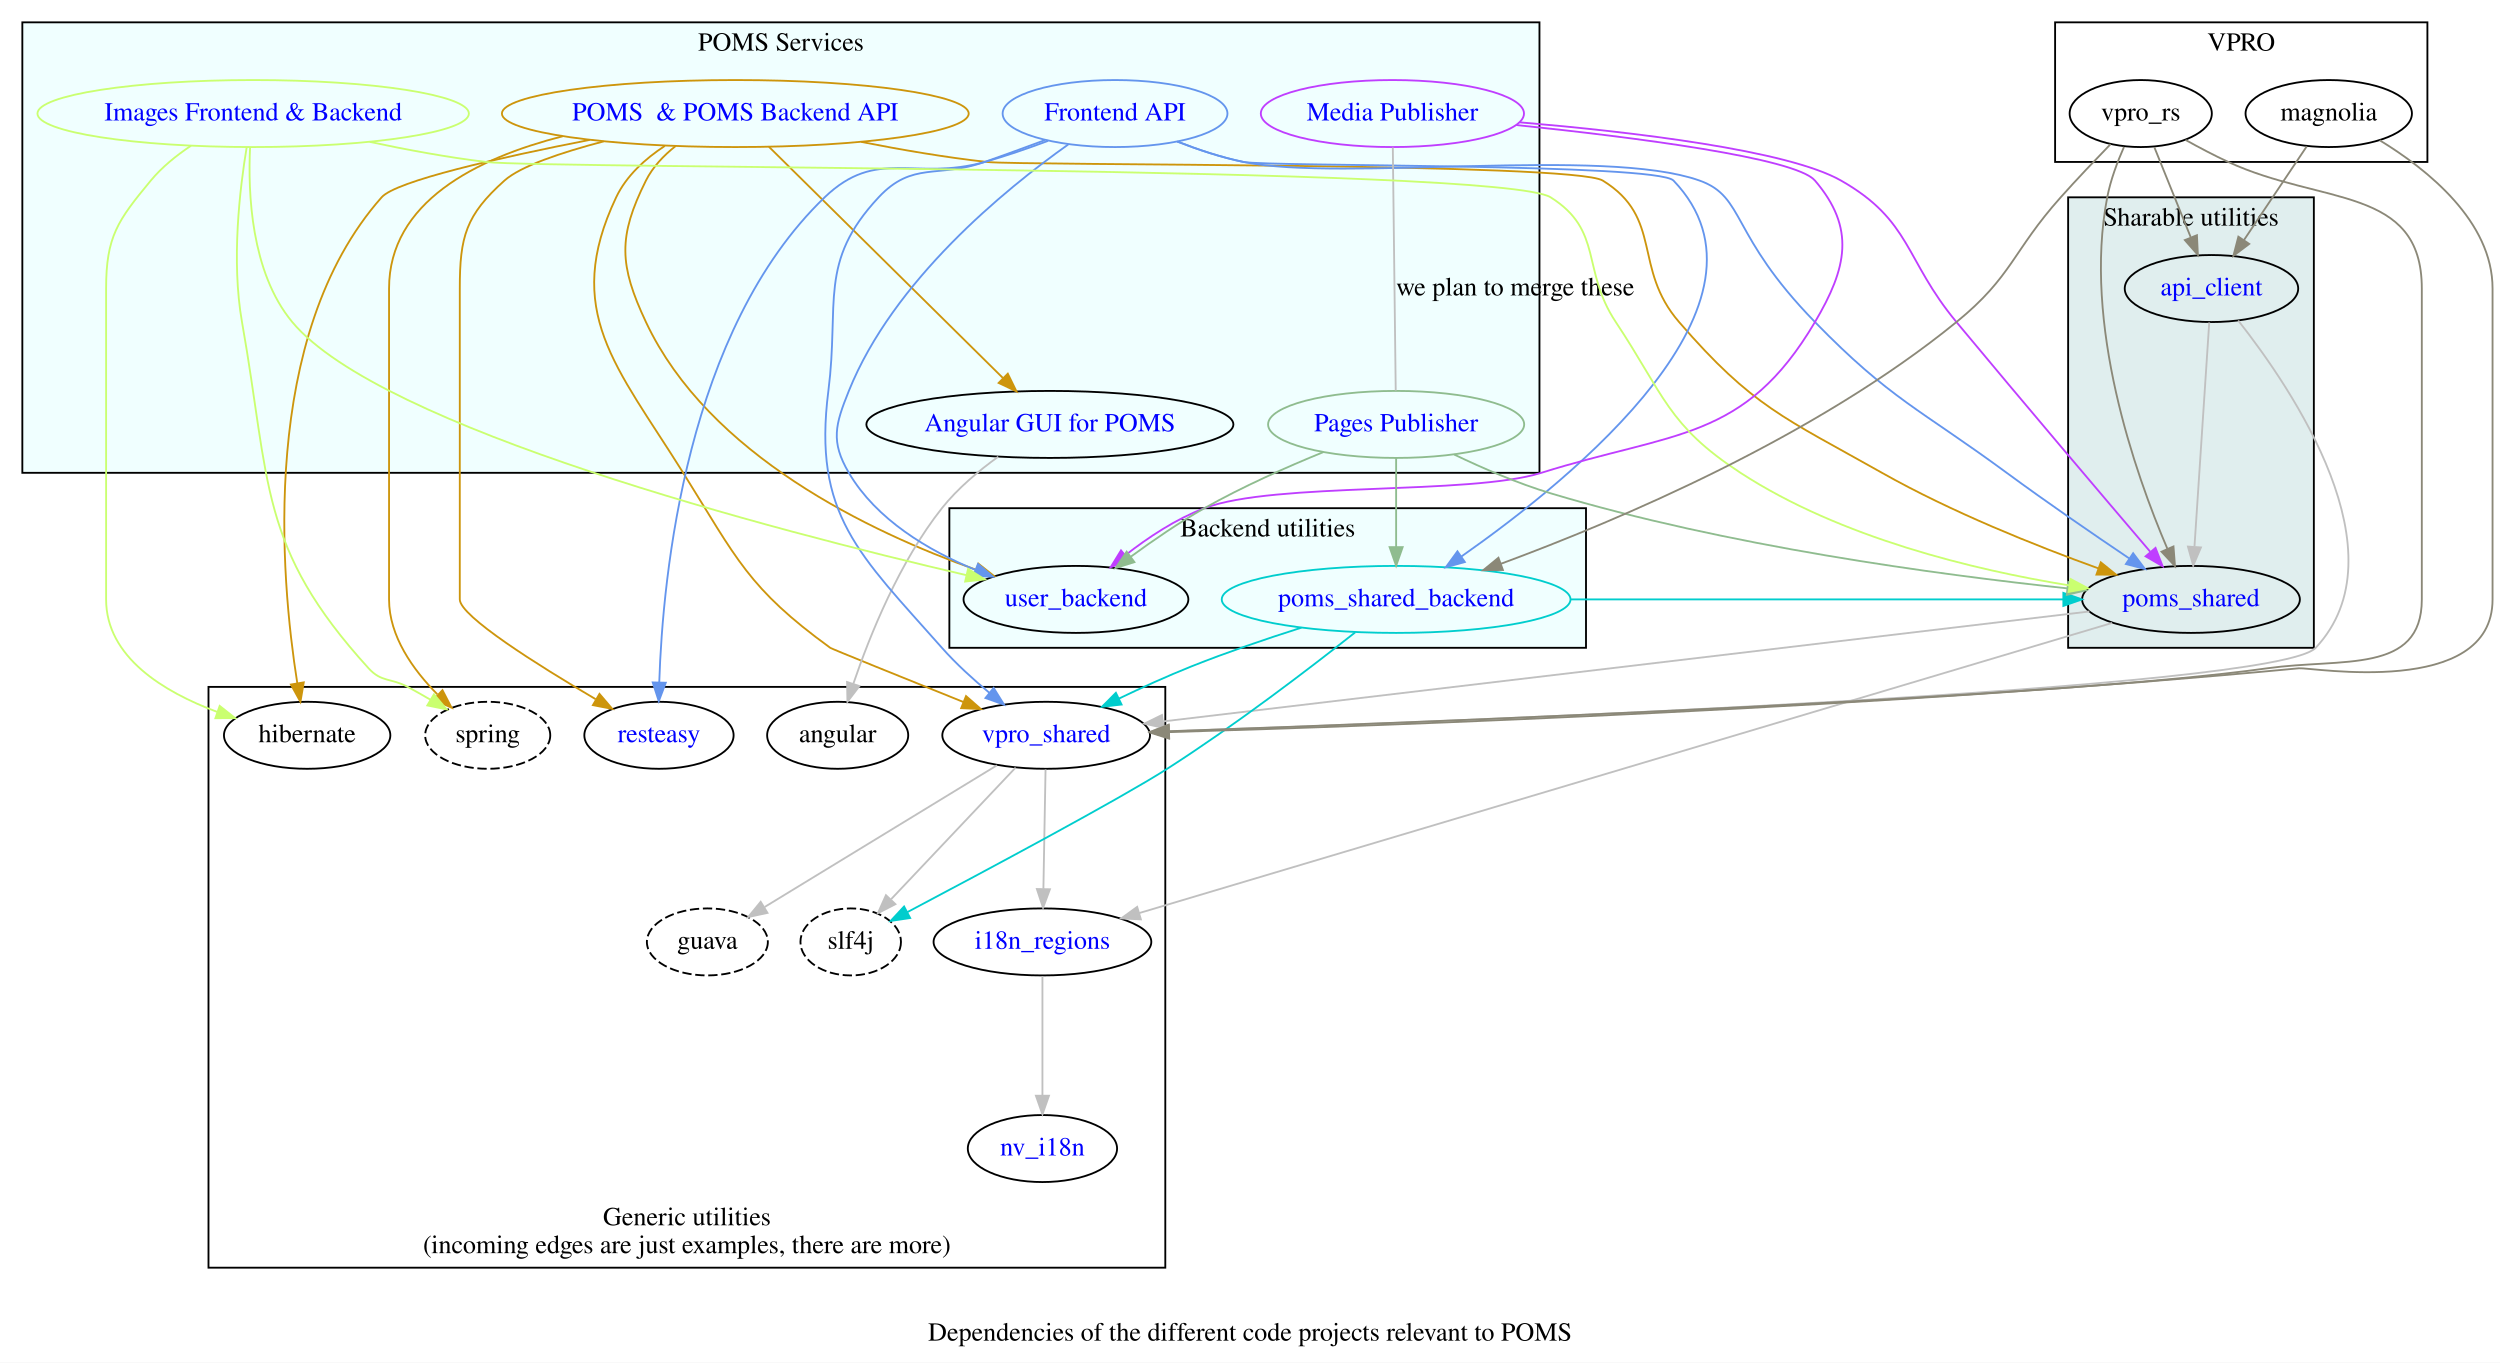
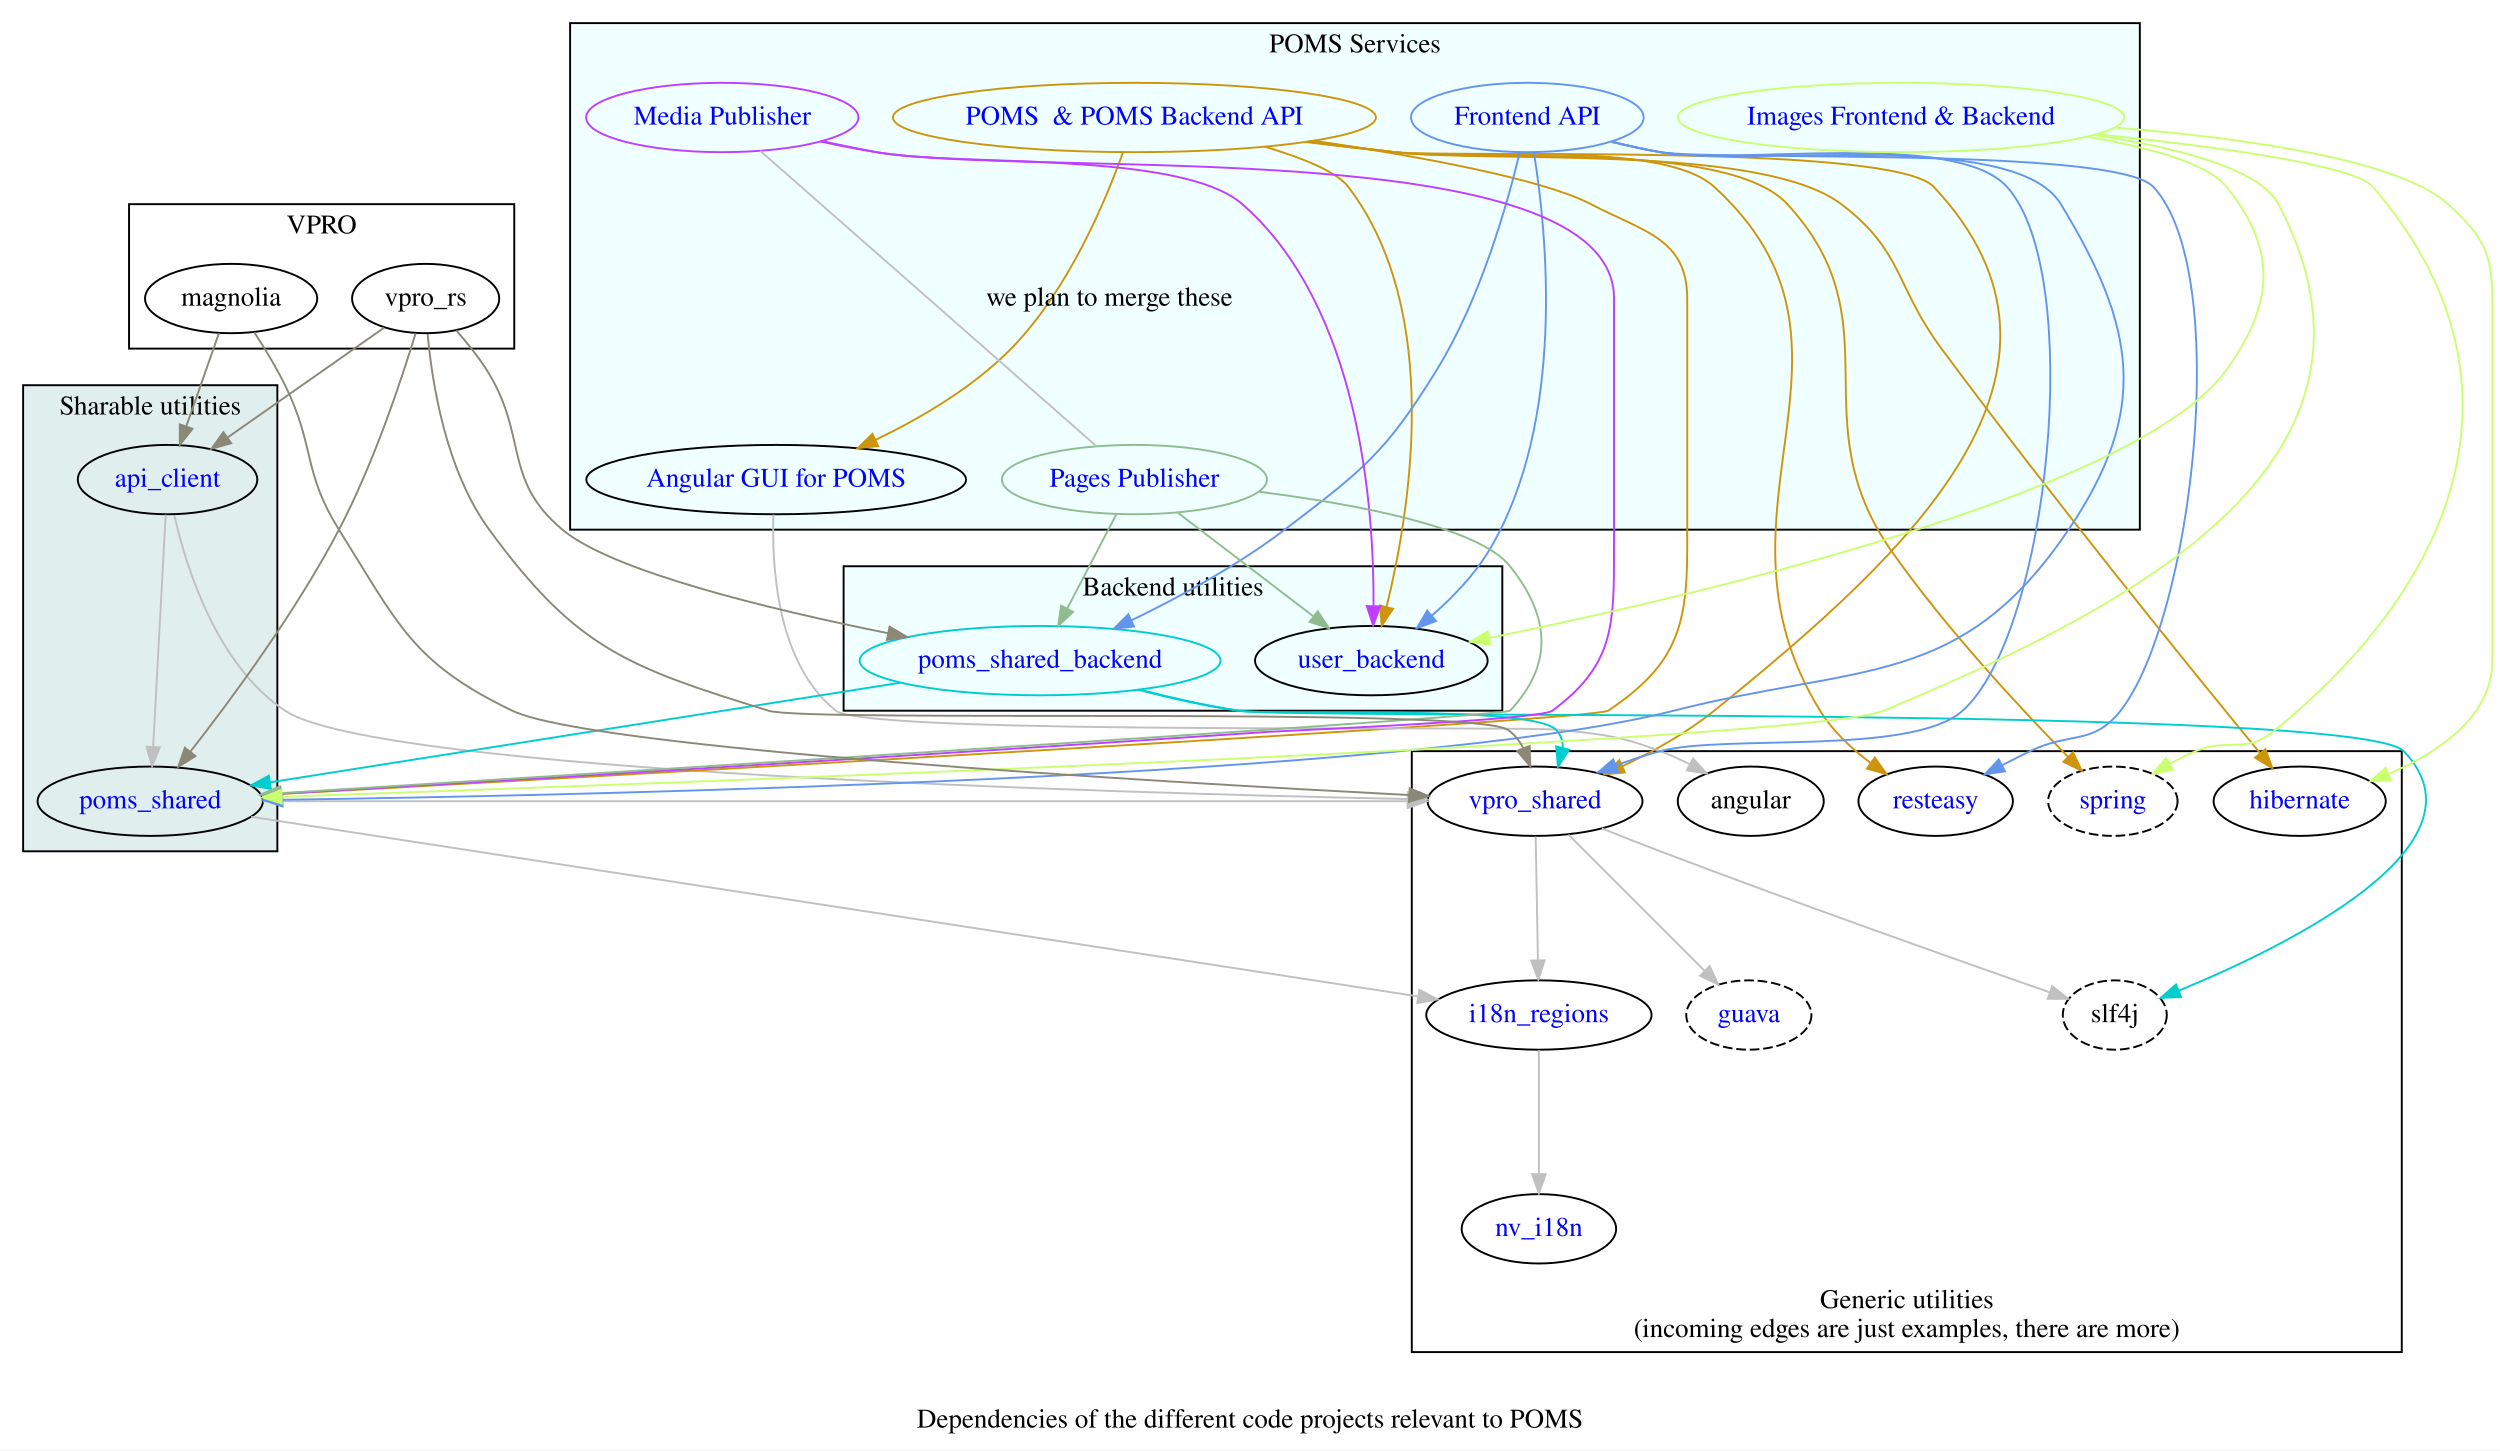
- <svg xmlns="http://www.w3.org/2000/svg" xmlns:xlink="http://www.w3.org/1999/xlink" width="1343pt" height="732pt" viewBox="0.00 0.00 1343.00 732.00">
-   <g id="graph0" class="graph" transform="scale(1 1) rotate(0) translate(4 728)">
-     <polygon fill="#ffffff" stroke="transparent" points="-4,4 -4,-728 1339,-728 1339,4 -4,4" />
-     <text text-anchor="middle" x="667.5" y="-7.8" font-family="Times,serif" font-size="14.00" fill="#000000">  Dependencies of the different code projects relevant to POMS</text>
+ <svg xmlns="http://www.w3.org/2000/svg" xmlns:xlink="http://www.w3.org/1999/xlink" width="1298pt" height="753pt" viewBox="0.00 0.00 1298.00 753.00">
+   <g id="graph0" class="graph" transform="scale(1 1) rotate(0) translate(4 749)">
+     <polygon fill="#ffffff" stroke="transparent" points="-4,4 -4,-749 1294,-749 1294,4 -4,4" />
+     <text text-anchor="middle" x="645" y="-7.8" font-family="Times,serif" font-size="14.00" fill="#000000">  Dependencies of the different code projects relevant to POMS</text>
    <g id="clust1" class="cluster">
-       <polygon fill="none" stroke="#000000" points="108,-47 108,-359 622,-359 622,-47 108,-47" />
-       <text text-anchor="middle" x="365" y="-69.8" font-family="Times,serif" font-size="14.00" fill="#000000">Generic utilities</text>
-       <text text-anchor="middle" x="365" y="-54.8" font-family="Times,serif" font-size="14.00" fill="#000000">(incoming edges are just examples, there are more)</text>
+       <polygon fill="none" stroke="#000000" points="729,-47 729,-359 1243,-359 1243,-47 729,-47" />
+       <text text-anchor="middle" x="986" y="-69.8" font-family="Times,serif" font-size="14.00" fill="#000000">Generic utilities</text>
+       <text text-anchor="middle" x="986" y="-54.8" font-family="Times,serif" font-size="14.00" fill="#000000">(incoming edges are just examples, there are more)</text>
    </g>
    <g id="clust2" class="cluster">
-       <polygon fill="none" stroke="#000000" points="1100,-641 1100,-716 1300,-716 1300,-641 1100,-641" />
-       <text text-anchor="middle" x="1200" y="-700.8" font-family="Times,serif" font-size="14.00" fill="#000000">VPRO</text>
+       <polygon fill="none" stroke="#000000" points="63,-568 63,-643 263,-643 263,-568 63,-568" />
+       <text text-anchor="middle" x="163" y="-627.8" font-family="Times,serif" font-size="14.00" fill="#000000">VPRO</text>
    </g>
    <g id="clust3" class="cluster">
-       <polygon fill="#f0ffff" stroke="#000000" points="8,-474 8,-716 823,-716 823,-474 8,-474" />
-       <text text-anchor="middle" x="415.5" y="-700.8" font-family="Times,serif" font-size="14.00" fill="#000000">POMS Services</text>
+       <polygon fill="#f0ffff" stroke="#000000" points="292,-474 292,-737 1107,-737 1107,-474 292,-474" />
+       <text text-anchor="middle" x="699.5" y="-721.8" font-family="Times,serif" font-size="14.00" fill="#000000">POMS Services</text>
    </g>
    <g id="clust4" class="cluster">
-       <polygon fill="#f0ffff" stroke="#000000" points="506,-380 506,-455 848,-455 848,-380 506,-380" />
-       <text text-anchor="middle" x="677" y="-439.8" font-family="Times,serif" font-size="14.00" fill="#000000">Backend utilities</text>
+       <polygon fill="#f0ffff" stroke="#000000" points="434,-380 434,-455 776,-455 776,-380 434,-380" />
+       <text text-anchor="middle" x="605" y="-439.8" font-family="Times,serif" font-size="14.00" fill="#000000">Backend utilities</text>
    </g>
    <g id="clust5" class="cluster">
-       <polygon fill="#e0eeee" stroke="#000000" points="1107,-380 1107,-622 1239,-622 1239,-380 1107,-380" />
-       <text text-anchor="middle" x="1173" y="-606.8" font-family="Times,serif" font-size="14.00" fill="#000000">Sharable utilities</text>
+       <polygon fill="#e0eeee" stroke="#000000" points="8,-307 8,-549 140,-549 140,-307 8,-307" />
+       <text text-anchor="middle" x="74" y="-533.8" font-family="Times,serif" font-size="14.00" fill="#000000">Sharable utilities</text>
    </g>
    <g id="node1" class="node">
      <g id="a_node1">
        <a xlink:href="https://github.com/vpro/vpro-shared" xlink:title="vpro_shared">
-           <ellipse fill="none" stroke="#000000" cx="558" cy="-333" rx="55.79" ry="18" />
-           <text text-anchor="middle" x="558" y="-329.3" font-family="Times,serif" font-size="14.00" fill="#0000ff">vpro_shared</text>
+           <ellipse fill="none" stroke="#000000" cx="793" cy="-333" rx="55.79" ry="18" />
+           <text text-anchor="middle" x="793" y="-329.3" font-family="Times,serif" font-size="14.00" fill="#0000ff">vpro_shared</text>
        </a>
      </g>
    </g>
    <g id="node3" class="node">
      <g id="a_node3">
        <a xlink:href="https://github.com/mihxil/i18n-regions" xlink:title="i18n_regions">
-           <ellipse fill="none" stroke="#000000" cx="556" cy="-222" rx="58.49" ry="18" />
-           <text text-anchor="middle" x="556" y="-218.3" font-family="Times,serif" font-size="14.00" fill="#0000ff">i18n_regions</text>
+           <ellipse fill="none" stroke="#000000" cx="795" cy="-222" rx="58.49" ry="18" />
+           <text text-anchor="middle" x="795" y="-218.3" font-family="Times,serif" font-size="14.00" fill="#0000ff">i18n_regions</text>
        </a>
      </g>
    </g>
    <g id="edge1" class="edge">
-       <path fill="none" stroke="#c0c0c0" d="M557.67,-314.671C557.356,-297.237 556.878,-270.748 556.514,-250.549" />
-       <polygon fill="#c0c0c0" stroke="#c0c0c0" points="560.01,-250.292 556.331,-240.357 553.012,-250.418 560.01,-250.292" />
-     </g>
-     <g id="node15" class="node">
-       <ellipse fill="none" stroke="#000000" stroke-dasharray="5,2" cx="453" cy="-222" rx="27" ry="18" />
-       <text text-anchor="middle" x="453" y="-218.3" font-family="Times,serif" font-size="14.00" fill="#000000">slf4j</text>
+       <path fill="none" stroke="#c0c0c0" d="M793.33,-314.671C793.644,-297.237 794.122,-270.748 794.486,-250.549" />
+       <polygon fill="#c0c0c0" stroke="#c0c0c0" points="797.988,-250.418 794.669,-240.357 790.99,-250.292 797.988,-250.418" />
+     </g>
+     <g id="node7" class="node">
+       <g id="a_node7">
+         <a xlink:href="https://github.com/google/guava" xlink:title="guava">
+           <ellipse fill="none" stroke="#000000" stroke-dasharray="5,2" cx="904" cy="-222" rx="32.494" ry="18" />
+           <text text-anchor="middle" x="904" y="-218.3" font-family="Times,serif" font-size="14.00" fill="#0000ff">guava</text>
+         </a>
+       </g>
    </g>
    <g id="edge2" class="edge">
-       <path fill="none" stroke="#c0c0c0" d="M541.594,-315.656C523.591,-296.625 494.613,-265.991 474.732,-244.974" />
-       <polygon fill="#c0c0c0" stroke="#c0c0c0" points="477.014,-242.294 467.6,-237.434 471.929,-247.104 477.014,-242.294" />
-     </g>
-     <g id="node16" class="node">
-       <ellipse fill="none" stroke="#000000" stroke-dasharray="5,2" cx="376" cy="-222" rx="32.494" ry="18" />
-       <text text-anchor="middle" x="376" y="-218.3" font-family="Times,serif" font-size="14.00" fill="#000000">guava</text>
+       <path fill="none" stroke="#c0c0c0" d="M810.344,-315.656C829.351,-296.649 859.929,-266.071 880.944,-245.056" />
+       <polygon fill="#c0c0c0" stroke="#c0c0c0" points="883.618,-247.332 888.214,-237.786 878.668,-242.382 883.618,-247.332" />
+     </g>
+     <g id="node18" class="node">
+       <ellipse fill="none" stroke="#000000" stroke-dasharray="5,2" cx="1094" cy="-222" rx="27" ry="18" />
+       <text text-anchor="middle" x="1094" y="-218.3" font-family="Times,serif" font-size="14.00" fill="#000000">slf4j</text>
    </g>
    <g id="edge3" class="edge">
-       <path fill="none" stroke="#c0c0c0" d="M531.536,-316.86C498.412,-296.658 441.786,-262.122 406.765,-240.763" />
-       <polygon fill="#c0c0c0" stroke="#c0c0c0" points="408.286,-237.592 397.927,-235.373 404.642,-243.568 408.286,-237.592" />
+       <path fill="none" stroke="#c0c0c0" d="M827.658,-318.878C837.442,-314.962 848.115,-310.756 858,-307 929.681,-279.765 1014.404,-249.783 1060.317,-233.717" />
+       <polygon fill="#c0c0c0" stroke="#c0c0c0" points="1061.491,-237.014 1069.776,-230.412 1059.181,-230.406 1061.491,-237.014" />
    </g>
    <g id="node2" class="node">
      <g id="a_node2">
        <a xlink:href="https://github.com/npo-poms/poms-shared" xlink:title="poms_shared">
-           <ellipse fill="none" stroke="#000000" cx="1173" cy="-406" rx="58.49" ry="18" />
-           <text text-anchor="middle" x="1173" y="-402.3" font-family="Times,serif" font-size="14.00" fill="#0000ff">poms_shared</text>
+           <ellipse fill="none" stroke="#000000" cx="74" cy="-333" rx="58.49" ry="18" />
+           <text text-anchor="middle" x="74" y="-329.3" font-family="Times,serif" font-size="14.00" fill="#0000ff">poms_shared</text>
        </a>
      </g>
    </g>
    <g id="edge4" class="edge">
-       <path fill="none" stroke="#c0c0c0" d="M1118.423,-399.522C1004.45,-385.993 741.741,-354.81 620.902,-340.466" />
-       <polygon fill="#c0c0c0" stroke="#c0c0c0" points="621.047,-336.959 610.705,-339.256 620.222,-343.91 621.047,-336.959" />
+       <path fill="none" stroke="#c0c0c0" d="M132.629,-333C330.707,-333 528.785,-333 726.863,-333" />
+       <polygon fill="#c0c0c0" stroke="#c0c0c0" points="726.894,-336.5 736.894,-333 726.894,-329.5 726.894,-336.5" />
    </g>
    <g id="edge5" class="edge">
-       <path fill="none" stroke="#c0c0c0" d="M1130.591,-393.353C1020.824,-360.619 727.649,-273.189 607.971,-237.499" />
-       <polygon fill="#c0c0c0" stroke="#c0c0c0" points="608.88,-234.118 598.297,-234.614 606.88,-240.826 608.88,-234.118" />
+       <path fill="none" stroke="#c0c0c0" d="M126.433,-324.928C256.209,-304.948 592.004,-253.252 732.131,-231.679" />
+       <polygon fill="#c0c0c0" stroke="#c0c0c0" points="732.926,-235.098 742.277,-230.117 731.861,-228.179 732.926,-235.098" />
    </g>
    <g id="node4" class="node">
      <g id="a_node4">
        <a xlink:href="https://github.com/TakahikoKawasaki/nv-i18n" xlink:title="nv_i18n">
-           <ellipse fill="none" stroke="#000000" cx="556" cy="-111" rx="40.094" ry="18" />
-           <text text-anchor="middle" x="556" y="-107.3" font-family="Times,serif" font-size="14.00" fill="#0000ff">nv_i18n</text>
+           <ellipse fill="none" stroke="#000000" cx="795" cy="-111" rx="40.094" ry="18" />
+           <text text-anchor="middle" x="795" y="-107.3" font-family="Times,serif" font-size="14.00" fill="#0000ff">nv_i18n</text>
        </a>
      </g>
    </g>
    <g id="edge9" class="edge">
-       <path fill="none" stroke="#c0c0c0" d="M556,-203.671C556,-186.237 556,-159.748 556,-139.549" />
-       <polygon fill="#c0c0c0" stroke="#c0c0c0" points="559.5,-139.357 556,-129.357 552.5,-139.357 559.5,-139.357" />
+       <path fill="none" stroke="#c0c0c0" d="M795,-203.671C795,-186.237 795,-159.748 795,-139.549" />
+       <polygon fill="#c0c0c0" stroke="#c0c0c0" points="798.5,-139.357 795,-129.357 791.5,-139.357 798.5,-139.357" />
    </g>
    <g id="node5" class="node">
      <g id="a_node5">
        <a xlink:href="https://github.com/resteasy/Resteasy" xlink:title="resteasy">
-           <ellipse fill="none" stroke="#000000" cx="350" cy="-333" rx="40.094" ry="18" />
-           <text text-anchor="middle" x="350" y="-329.3" font-family="Times,serif" font-size="14.00" fill="#0000ff">resteasy</text>
+           <ellipse fill="none" stroke="#000000" cx="1001" cy="-333" rx="40.094" ry="18" />
+           <text text-anchor="middle" x="1001" y="-329.3" font-family="Times,serif" font-size="14.00" fill="#0000ff">resteasy</text>
        </a>
      </g>
    </g>
    <g id="node6" class="node">
      <g id="a_node6">
-         <a xlink:href="https://github.com/npo-poms/api-clients" xlink:title="api_client">
-           <ellipse fill="none" stroke="#000000" cx="1184" cy="-573" rx="46.593" ry="18" />
-           <text text-anchor="middle" x="1184" y="-569.3" font-family="Times,serif" font-size="14.00" fill="#0000ff">api_client</text>
-         </a>
-       </g>
-     </g>
-     <g id="edge21" class="edge">
-       <path fill="none" stroke="#c0c0c0" d="M1198.359,-555.826C1227.56,-518.779 1287.257,-430.626 1240,-380 1219.165,-357.68 791.011,-340.87 623.947,-335.137" />
-       <polygon fill="#c0c0c0" stroke="#c0c0c0" points="623.917,-331.634 613.803,-334.792 623.679,-338.63 623.917,-331.634" />
-     </g>
-     <g id="edge22" class="edge">
-       <path fill="none" stroke="#c0c0c0" d="M1182.802,-554.81C1180.893,-525.823 1177.144,-468.919 1174.877,-434.492" />
-       <polygon fill="#c0c0c0" stroke="#c0c0c0" points="1178.346,-433.916 1174.197,-424.167 1171.362,-434.376 1178.346,-433.916" />
-     </g>
-     <g id="node7" class="node">
-       <g id="a_node7">
-         <a xlink:href="https://subversion.vpro.nl/viewvc/nl/vpro/media" xlink:title="POMS  &amp; POMS Backend API">
-           <ellipse fill="none" stroke="#cd950c" cx="391" cy="-667" rx="125.378" ry="18" />
-           <text text-anchor="middle" x="391" y="-663.3" font-family="Times,serif" font-size="14.00" fill="#0000ff">POMS  &amp; POMS Backend API</text>
-         </a>
-       </g>
-     </g>
-     <g id="edge33" class="edge">
-       <path fill="none" stroke="#cd950c" d="M353.118,-649.607C342.549,-642.67 332.468,-633.538 327,-622 298.011,-560.825 327.123,-531.407 363,-474 391.922,-427.722 397.853,-412.082 442,-380 442.81,-379.411 481.167,-363.91 513.552,-350.869" />
-       <polygon fill="#cd950c" stroke="#cd950c" points="514.956,-354.076 522.926,-347.095 512.342,-347.583 514.956,-354.076" />
-     </g>
-     <g id="edge34" class="edge">
-       <path fill="none" stroke="#cd950c" d="M458.662,-651.771C480.088,-647.541 503.937,-643.442 526,-641 544.286,-638.976 841.346,-640.665 857,-631 889.656,-610.837 872.889,-584.025 898,-555 937.489,-509.355 954.441,-503.672 1007,-474 1044.273,-452.958 1089.368,-434.911 1123.145,-422.707" />
-       <polygon fill="#cd950c" stroke="#cd950c" points="1124.553,-425.921 1132.798,-419.267 1122.204,-419.327 1124.553,-425.921" />
-     </g>
-     <g id="edge35" class="edge">
-       <path fill="none" stroke="#cd950c" d="M320.281,-652.048C297.351,-646.035 275.599,-638.703 267,-631 246.221,-612.385 243,-600.898 243,-573 243,-573 243,-573 243,-406 243,-397.02 284.657,-370.826 315.987,-352.395" />
-       <polygon fill="#cd950c" stroke="#cd950c" points="318.039,-355.25 324.913,-347.188 314.512,-349.204 318.039,-355.25" />
+         <a xlink:href="https://github.com/spring-projects/spring-framework" xlink:title="spring">
+           <ellipse fill="none" stroke="#000000" stroke-dasharray="5,2" cx="1093" cy="-333" rx="33.595" ry="18" />
+           <text text-anchor="middle" x="1093" y="-329.3" font-family="Times,serif" font-size="14.00" fill="#0000ff">spring</text>
+         </a>
+       </g>
    </g>
    <g id="node8" class="node">
      <g id="a_node8">
+         <a xlink:href="https://github.com/hibernate/" xlink:title="hibernate">
+           <ellipse fill="none" stroke="#000000" cx="1190" cy="-333" rx="44.693" ry="18" />
+           <text text-anchor="middle" x="1190" y="-329.3" font-family="Times,serif" font-size="14.00" fill="#0000ff">hibernate</text>
+         </a>
+       </g>
+     </g>
+     <g id="node9" class="node">
+       <g id="a_node9">
+         <a xlink:href="https://github.com/npo-poms/api-clients" xlink:title="api_client">
+           <ellipse fill="none" stroke="#000000" cx="83" cy="-500" rx="46.593" ry="18" />
+           <text text-anchor="middle" x="83" y="-496.3" font-family="Times,serif" font-size="14.00" fill="#0000ff">api_client</text>
+         </a>
+       </g>
+     </g>
+     <g id="edge21" class="edge">
+       <path fill="none" stroke="#c0c0c0" d="M86.463,-481.616C92.686,-454.259 108.572,-403.537 144,-380 191.687,-348.319 570.805,-337.341 726.556,-334.143" />
+       <polygon fill="#c0c0c0" stroke="#c0c0c0" points="727.004,-337.635 736.931,-333.935 726.863,-330.637 727.004,-337.635" />
+     </g>
+     <g id="edge22" class="edge">
+       <path fill="none" stroke="#c0c0c0" d="M82.02,-481.81C80.457,-452.823 77.391,-395.919 75.535,-361.492" />
+       <polygon fill="#c0c0c0" stroke="#c0c0c0" points="79.012,-360.964 74.979,-351.167 72.022,-361.341 79.012,-360.964" />
+     </g>
+     <g id="node10" class="node">
+       <g id="a_node10">
+         <a xlink:href="https://subversion.vpro.nl/viewvc/nl/vpro/media" xlink:title="POMS  &amp; POMS Backend API">
+           <ellipse fill="none" stroke="#cd950c" cx="585" cy="-688" rx="125.378" ry="18" />
+           <text text-anchor="middle" x="585" y="-684.3" font-family="Times,serif" font-size="14.00" fill="#0000ff">POMS  &amp; POMS Backend API</text>
+         </a>
+       </g>
+     </g>
+     <g id="edge33" class="edge">
+       <path fill="none" stroke="#cd950c" d="M673.856,-675.274C689.223,-673.325 705.058,-671.475 720,-670 751.025,-666.938 978.674,-674.74 1000,-652 1089.663,-556.388 987.97,-462.361 886,-380 871.765,-368.502 854.26,-358.753 838.292,-351.166" />
+       <polygon fill="#cd950c" stroke="#cd950c" points="839.653,-347.939 829.104,-346.951 836.734,-354.302 839.653,-347.939" />
+     </g>
+     <g id="edge34" class="edge">
+       <path fill="none" stroke="#cd950c" d="M678.229,-675.934C733.361,-667.715 797.13,-655.994 822,-643 849.577,-628.592 872,-625.114 872,-594 872,-594 872,-594 872,-463.5 872,-422.156 865.278,-403.115 831,-380 823.889,-375.205 326.529,-347.061 141.953,-336.768" />
+       <polygon fill="#cd950c" stroke="#cd950c" points="142.005,-333.266 131.826,-336.204 141.615,-340.255 142.005,-333.266" />
+     </g>
+     <g id="edge35" class="edge">
+       <path fill="none" stroke="#cd950c" d="M676.097,-675.544C690.769,-673.627 705.798,-671.716 720,-670 756.837,-665.548 858.59,-677.01 886,-652 977.109,-568.869 876.229,-484.959 941,-380 947.569,-369.355 957.468,-360.163 967.342,-352.803" />
+       <polygon fill="#cd950c" stroke="#cd950c" points="969.367,-355.658 975.556,-347.059 965.355,-349.921 969.367,-355.658" />
+     </g>
+     <g id="edge36" class="edge">
+       <path fill="none" stroke="#cd950c" d="M675.721,-675.487C690.51,-673.568 705.674,-671.671 720,-670 765.421,-664.702 893.018,-676.634 924,-643 980.588,-581.569 930.03,-531.373 978,-463 1006.231,-422.762 1045.178,-381.019 1069.721,-356.028" />
+       <polygon fill="#cd950c" stroke="#cd950c" points="1072.3,-358.399 1076.848,-348.83 1067.325,-353.474 1072.3,-358.399" />
+     </g>
+     <g id="edge37" class="edge">
+       <path fill="none" stroke="#cd950c" d="M674.976,-675.425C689.997,-673.492 705.428,-671.607 720,-670 771.591,-664.31 910.646,-674.366 952,-643 984.317,-618.488 979.846,-600.585 1004,-568 1061.951,-489.821 1134.505,-400.442 1169.392,-357.956" />
+       <polygon fill="#cd950c" stroke="#cd950c" points="1172.203,-360.049 1175.852,-350.102 1166.797,-355.602 1172.203,-360.049" />
+     </g>
+     <g id="node11" class="node">
+       <g id="a_node11">
        <a xlink:href="https://subversion.vpro.nl/viewvc/nl/vpro/media-gui" xlink:title="Angular GUI for POMS">
-           <ellipse fill="none" stroke="#000000" cx="560" cy="-500" rx="98.583" ry="18" />
-           <text text-anchor="middle" x="560" y="-496.3" font-family="Times,serif" font-size="14.00" fill="#0000ff">Angular GUI for POMS</text>
-         </a>
-       </g>
-     </g>
-     <g id="edge36" class="edge">
-       <path fill="none" stroke="#cd950c" d="M409.086,-649.128C439.327,-619.245 500.224,-559.068 534.7,-525.001" />
-       <polygon fill="#cd950c" stroke="#cd950c" points="537.391,-527.262 542.044,-517.743 532.471,-522.283 537.391,-527.262" />
+           <ellipse fill="none" stroke="#000000" cx="399" cy="-500" rx="98.583" ry="18" />
+           <text text-anchor="middle" x="399" y="-496.3" font-family="Times,serif" font-size="14.00" fill="#0000ff">Angular GUI for POMS</text>
+         </a>
+       </g>
+     </g>
+     <g id="edge38" class="edge">
+       <path fill="none" stroke="#cd950c" d="M578.996,-669.721C569.882,-644.292 550.442,-597.992 521,-568 501.205,-547.835 474.152,-531.938 450.551,-520.602" />
+       <polygon fill="#cd950c" stroke="#cd950c" points="451.903,-517.371 441.359,-516.329 448.952,-523.719 451.903,-517.371" />
+     </g>
+     <g id="node16" class="node">
+       <g id="a_node16">
+         <a xlink:href="https://subversion.vpro.nl/repo/nl/vpro/user" xlink:title="user_backend">
+           <ellipse fill="none" stroke="#000000" cx="708" cy="-406" rx="60.389" ry="18" />
+           <text text-anchor="middle" x="708" y="-402.3" font-family="Times,serif" font-size="14.00" fill="#0000ff">user_backend</text>
+         </a>
+       </g>
+     </g>
+     <g id="edge39" class="edge">
+       <path fill="none" stroke="#cd950c" d="M652.763,-672.798C672.289,-667.009 689.969,-659.885 696,-652 745.354,-587.475 728.063,-483.235 715.863,-433.765" />
+       <polygon fill="#cd950c" stroke="#cd950c" points="719.25,-432.883 713.363,-424.074 712.472,-434.632 719.25,-432.883" />
+     </g>
+     <g id="node19" class="node">
+       <ellipse fill="none" stroke="#000000" cx="905" cy="-333" rx="37.894" ry="18" />
+       <text text-anchor="middle" x="905" y="-329.3" font-family="Times,serif" font-size="14.00" fill="#000000">angular</text>
+     </g>
+     <g id="edge40" class="edge">
+       <path fill="none" stroke="#c0c0c0" d="M397.593,-481.829C396.618,-454.751 399.359,-404.388 430,-380 446.393,-366.952 786.197,-372.497 807,-370 830.023,-367.236 836.289,-367.144 858,-359 863.001,-357.124 868.117,-354.786 873.047,-352.286" />
+       <polygon fill="#c0c0c0" stroke="#c0c0c0" points="875.064,-355.176 882.217,-347.36 871.751,-349.009 875.064,-355.176" />
+     </g>
+     <g id="node12" class="node">
+       <g id="a_node12">
+         <a xlink:href="https://subversion.vpro.nl/viewvc/nl/publiekeomroep/poms-shared-backend/" xlink:title="poms_shared_backend">
+           <ellipse fill="none" stroke="#00cdcd" cx="536" cy="-406" rx="93.683" ry="18" />
+           <text text-anchor="middle" x="536" y="-402.3" font-family="Times,serif" font-size="14.00" fill="#0000ff">poms_shared_backend</text>
+         </a>
+       </g>
+     </g>
+     <g id="edge6" class="edge">
+       <path fill="none" stroke="#00cdcd" d="M587.746,-390.93C604.019,-386.735 622.142,-382.615 639,-380 657.15,-377.185 791.412,-383.375 804,-370 806.51,-367.333 807.447,-364.118 807.369,-360.711" />
+       <polygon fill="#00cdcd" stroke="#00cdcd" points="810.736,-359.75 804.919,-350.895 803.944,-361.445 810.736,-359.75" />
+     </g>
+     <g id="edge7" class="edge">
+       <path fill="none" stroke="#00cdcd" d="M463.559,-394.554C373.512,-380.325 221.346,-356.282 136.292,-342.843" />
+       <polygon fill="#00cdcd" stroke="#00cdcd" points="136.684,-339.361 126.261,-341.258 135.592,-346.276 136.684,-339.361" />
+     </g>
+     <g id="edge8" class="edge">
+       <path fill="none" stroke="#00cdcd" d="M586.917,-390.869C603.389,-386.589 621.836,-382.436 639,-380 672.298,-375.274 1220.635,-383.19 1244,-359 1290.788,-310.56 1184.319,-258.159 1127.193,-234.658" />
+       <polygon fill="#00cdcd" stroke="#00cdcd" points="1128.397,-231.369 1117.814,-230.876 1125.779,-237.861 1128.397,-231.369" />
    </g>
    <g id="node13" class="node">
      <g id="a_node13">
-         <a xlink:href="https://subversion.vpro.nl/repo/nl/vpro/user" xlink:title="user_backend">
-           <ellipse fill="none" stroke="#000000" cx="574" cy="-406" rx="60.389" ry="18" />
-           <text text-anchor="middle" x="574" y="-402.3" font-family="Times,serif" font-size="14.00" fill="#0000ff">user_backend</text>
-         </a>
-       </g>
-     </g>
-     <g id="edge37" class="edge">
-       <path fill="none" stroke="#cd950c" d="M358.923,-649.53C352.509,-644.448 346.634,-638.267 343,-631 327.894,-600.788 328.632,-585.57 343,-555 376.582,-483.55 463.224,-442.223 520.328,-421.924" />
-       <polygon fill="#cd950c" stroke="#cd950c" points="521.615,-425.182 529.926,-418.61 519.331,-418.565 521.615,-425.182" />
-     </g>
-     <g id="node17" class="node">
-       <ellipse fill="none" stroke="#000000" stroke-dasharray="5,2" cx="258" cy="-333" rx="33.595" ry="18" />
-       <text text-anchor="middle" x="258" y="-329.3" font-family="Times,serif" font-size="14.00" fill="#000000">spring</text>
-     </g>
-     <g id="edge38" class="edge">
-       <path fill="none" stroke="#cd950c" d="M298.272,-654.804C251.682,-642.904 205,-619.402 205,-573 205,-573 205,-573 205,-406 205,-386.231 217.885,-368.209 230.949,-355.018" />
-       <polygon fill="#cd950c" stroke="#cd950c" points="233.694,-357.241 238.566,-347.833 228.89,-352.149 233.694,-357.241" />
-     </g>
-     <g id="node18" class="node">
-       <ellipse fill="none" stroke="#000000" cx="161" cy="-333" rx="44.693" ry="18" />
-       <text text-anchor="middle" x="161" y="-329.3" font-family="Times,serif" font-size="14.00" fill="#000000">hibernate</text>
-     </g>
-     <g id="edge39" class="edge">
-       <path fill="none" stroke="#cd950c" d="M312.846,-652.868C263.954,-643.283 208.796,-630.803 201,-622 135.223,-547.723 146.686,-417.919 155.698,-361.044" />
-       <polygon fill="#cd950c" stroke="#cd950c" points="159.182,-361.433 157.389,-350.991 152.279,-360.272 159.182,-361.433" />
-     </g>
-     <g id="node19" class="node">
-       <ellipse fill="none" stroke="#000000" cx="446" cy="-333" rx="37.894" ry="18" />
-       <text text-anchor="middle" x="446" y="-329.3" font-family="Times,serif" font-size="14.00" fill="#000000">angular</text>
-     </g>
-     <g id="edge40" class="edge">
-       <path fill="none" stroke="#c0c0c0" d="M532.245,-482.657C521.783,-475.118 510.396,-465.584 502,-455 479.24,-426.309 463.321,-386.873 454.421,-360.693" />
-       <polygon fill="#c0c0c0" stroke="#c0c0c0" points="457.692,-359.435 451.248,-351.025 451.041,-361.617 457.692,-359.435" />
-     </g>
-     <g id="node9" class="node">
-       <g id="a_node9">
-         <a xlink:href="https://subversion.vpro.nl/viewvc/nl/publiekeomroep/poms-shared-backend/" xlink:title="poms_shared_backend">
-           <ellipse fill="none" stroke="#00cdcd" cx="746" cy="-406" rx="93.683" ry="18" />
-           <text text-anchor="middle" x="746" y="-402.3" font-family="Times,serif" font-size="14.00" fill="#0000ff">poms_shared_backend</text>
-         </a>
-       </g>
-     </g>
-     <g id="edge6" class="edge">
-       <path fill="none" stroke="#00cdcd" d="M695.14,-390.836C676.366,-384.853 655.037,-377.595 636,-370 623.132,-364.866 609.387,-358.616 597.076,-352.724" />
-       <polygon fill="#00cdcd" stroke="#00cdcd" points="598.505,-349.527 587.98,-348.314 595.451,-355.826 598.505,-349.527" />
-     </g>
-     <g id="edge7" class="edge">
-       <path fill="none" stroke="#00cdcd" d="M839.823,-406C927.963,-406 1016.103,-406 1104.243,-406" />
-       <polygon fill="#00cdcd" stroke="#00cdcd" points="1104.434,-409.5 1114.434,-406 1104.434,-402.5 1104.434,-409.5" />
-     </g>
-     <g id="edge8" class="edge">
-       <path fill="none" stroke="#00cdcd" d="M723.983,-388.28C699.861,-369.211 659.705,-338.463 623,-315 597.702,-298.829 525.032,-259.994 483.352,-237.963" />
-       <polygon fill="#00cdcd" stroke="#00cdcd" points="484.938,-234.843 474.46,-233.27 481.67,-241.033 484.938,-234.843" />
-     </g>
-     <g id="node10" class="node">
-       <g id="a_node10">
        <a xlink:href="https://subversion.vpro.nl/viewvc/nl/vpro/api/" xlink:title="Frontend API">
-           <ellipse fill="none" stroke="#6495ed" cx="595" cy="-667" rx="60.389" ry="18" />
-           <text text-anchor="middle" x="595" y="-663.3" font-family="Times,serif" font-size="14.00" fill="#0000ff">Frontend API</text>
+           <ellipse fill="none" stroke="#6495ed" cx="789" cy="-688" rx="60.389" ry="18" />
+           <text text-anchor="middle" x="789" y="-684.3" font-family="Times,serif" font-size="14.00" fill="#0000ff">Frontend API</text>
        </a>
      </g>
    </g>
    <g id="edge10" class="edge">
-       <path fill="none" stroke="#6495ed" d="M557.303,-652.732C546.866,-648.854 535.516,-644.704 525,-641 499.813,-632.128 486.232,-641.511 468,-622 435.395,-587.108 447.049,-565.37 441,-518 432.506,-451.482 457.577,-430.233 502,-380 509.596,-371.41 518.806,-363.029 527.543,-355.78" />
-       <polygon fill="#6495ed" stroke="#6495ed" points="529.786,-358.468 535.375,-349.467 525.393,-353.018 529.786,-358.468" />
+       <path fill="none" stroke="#6495ed" d="M832.945,-675.447C841.218,-673.395 849.836,-671.464 858,-670 897.568,-662.905 1011.026,-681.806 1038,-652 1078.703,-607.023 1060.126,-420.538 1015,-380 988.815,-356.477 892.046,-367.938 858,-359 850.396,-357.004 842.484,-354.356 834.906,-351.514" />
+       <polygon fill="#6495ed" stroke="#6495ed" points="836.121,-348.231 825.534,-347.844 833.569,-354.749 836.121,-348.231" />
    </g>
    <g id="edge11" class="edge">
-       <path fill="none" stroke="#6495ed" d="M628.405,-651.959C639.508,-647.628 652.082,-643.423 664,-641 717.397,-630.144 857.669,-649.282 909,-631 933.778,-622.175 924.911,-602.269 971,-555 1011.656,-513.303 1027.084,-508.504 1074,-474 1095.559,-458.144 1120.384,-441.096 1139.782,-428.035" />
-       <polygon fill="#6495ed" stroke="#6495ed" points="1141.926,-430.811 1148.281,-422.334 1138.027,-424.998 1141.926,-430.811" />
+       <path fill="none" stroke="#6495ed" d="M832.566,-675.491C840.953,-673.409 849.708,-671.456 858,-670 903.907,-661.938 1041.771,-682.818 1066,-643 1105.056,-578.817 1112.082,-536.241 1070,-474 1013.859,-390.965 962.14,-404.708 865,-380 729.269,-345.476 309.064,-336.138 142.766,-333.762" />
+       <polygon fill="#6495ed" stroke="#6495ed" points="142.707,-330.261 132.66,-333.622 142.61,-337.26 142.707,-330.261" />
    </g>
    <g id="edge12" class="edge">
-       <path fill="none" stroke="#6495ed" d="M559.045,-652.346C548.223,-648.29 536.236,-644.144 525,-641 487.304,-630.453 467.227,-649.12 439,-622 364.848,-550.754 352.065,-419.342 350.151,-361.546" />
-       <polygon fill="#6495ed" stroke="#6495ed" points="353.645,-361.236 349.903,-351.324 346.647,-361.406 353.645,-361.236" />
+       <path fill="none" stroke="#6495ed" d="M832.541,-675.341C840.93,-673.273 849.693,-671.364 858,-670 886.138,-665.381 1094.557,-672.858 1114,-652 1155.295,-607.7 1134.359,-427.667 1097,-380 1082.887,-361.993 1070.561,-369.034 1050,-359 1045.306,-356.709 1040.402,-354.222 1035.587,-351.725" />
+       <polygon fill="#6495ed" stroke="#6495ed" points="1036.997,-348.512 1026.517,-346.959 1033.741,-354.709 1036.997,-348.512" />
    </g>
    <g id="edge13" class="edge">
-       <path fill="none" stroke="#6495ed" d="M628.409,-651.976C639.512,-647.647 652.086,-643.438 664,-641 676.585,-638.425 886.116,-640.277 895,-631 957.207,-566.042 842.331,-471.982 780.975,-428.994" />
-       <polygon fill="#6495ed" stroke="#6495ed" points="782.914,-426.08 772.697,-423.276 778.935,-431.839 782.914,-426.08" />
+       <path fill="none" stroke="#6495ed" d="M785.069,-670.006C778.791,-643.745 764.829,-594.019 742,-557 715.269,-513.653 703.516,-504.854 663,-474 638.564,-455.391 608.345,-438.987 583.516,-426.955" />
+       <polygon fill="#6495ed" stroke="#6495ed" points="584.821,-423.7 574.287,-422.562 581.812,-430.021 584.821,-423.7" />
    </g>
    <g id="edge14" class="edge">
-       <path fill="none" stroke="#6495ed" d="M569.896,-650.422C535.648,-626.116 475.816,-577.21 452,-518 444.702,-499.857 442.095,-490.861 452,-474 466.757,-448.88 494.536,-432.36 519.863,-421.902" />
-       <polygon fill="#6495ed" stroke="#6495ed" points="521.367,-425.072 529.417,-418.185 518.829,-418.548 521.367,-425.072" />
-     </g>
-     <g id="node11" class="node">
-       <g id="a_node11">
-         <a xlink:href="https://subversion.vpro.nl/viewvc/nl/publiekeomroep/npo-publish/" xlink:title="Media Publisher">
-           <ellipse fill="none" stroke="#bf3eff" cx="744" cy="-667" rx="70.688" ry="18" />
-           <text text-anchor="middle" x="744" y="-663.3" font-family="Times,serif" font-size="14.00" fill="#0000ff">Media Publisher</text>
-         </a>
-       </g>
-     </g>
-     <g id="edge18" class="edge">
-       <path fill="none" stroke="#bf3eff" d="M812.464,-662.283C873.102,-657.119 956.321,-647.321 985,-631 1022.886,-609.439 1019.147,-588.533 1047,-555 1083.207,-511.408 1125.893,-461.168 1151.133,-431.579" />
-       <polygon fill="#bf3eff" stroke="#bf3eff" points="1153.939,-433.682 1157.769,-423.804 1148.615,-429.138 1153.939,-433.682" />
-     </g>
-     <g id="node12" class="node">
-       <g id="a_node12">
-         <a xlink:href="https://subversion.vpro.nl/viewvc/nl/vpro/pages-publish/" xlink:title="Pages Publisher">
-           <ellipse fill="none" stroke="#8fbc8f" cx="746" cy="-500" rx="68.788" ry="18" />
-           <text text-anchor="middle" x="746" y="-496.3" font-family="Times,serif" font-size="14.00" fill="#0000ff">Pages Publisher</text>
-         </a>
-       </g>
-     </g>
-     <g id="edge20" class="edge">
-       <path fill="none" stroke="#c0c0c0" d="M744.218,-648.81C744.603,-616.686 745.398,-550.275 745.782,-518.167" />
-       <text text-anchor="middle" x="810" y="-569.3" font-family="Times,serif" font-size="14.00" fill="#000000">we plan to merge these</text>
-     </g>
-     <g id="edge19" class="edge">
-       <path fill="none" stroke="#bf3eff" d="M810.566,-660.822C873.746,-654.269 960.587,-643.195 971,-631 992.934,-605.313 988.18,-584.082 971,-555 933.059,-490.774 895.172,-496.337 824,-474 785.413,-461.89 680.836,-469.287 643,-455 627.7,-449.223 612.66,-439.205 600.546,-429.728" />
-       <polygon fill="#bf3eff" stroke="#bf3eff" points="602.626,-426.908 592.66,-423.311 598.208,-432.337 602.626,-426.908" />
-     </g>
-     <g id="edge15" class="edge">
-       <path fill="none" stroke="#8fbc8f" d="M777.201,-483.817C792.465,-476.494 811.322,-468.31 829,-463 923.219,-434.702 1036.438,-419.362 1106.569,-411.931" />
-       <polygon fill="#8fbc8f" stroke="#8fbc8f" points="1107.01,-415.404 1116.596,-410.892 1106.288,-408.442 1107.01,-415.404" />
-     </g>
-     <g id="edge16" class="edge">
-       <path fill="none" stroke="#8fbc8f" d="M746,-481.876C746,-468.352 746,-449.619 746,-434.151" />
-       <polygon fill="#8fbc8f" stroke="#8fbc8f" points="749.5,-434.068 746,-424.068 742.5,-434.068 749.5,-434.068" />
-     </g>
-     <g id="edge17" class="edge">
-       <path fill="none" stroke="#8fbc8f" d="M706.936,-485.154C687.289,-477.136 663.383,-466.528 643,-455 629.519,-447.376 615.44,-437.722 603.543,-429.003" />
-       <polygon fill="#8fbc8f" stroke="#8fbc8f" points="605.414,-426.032 595.304,-422.862 601.23,-431.645 605.414,-426.032" />
+       <path fill="none" stroke="#6495ed" d="M792.413,-669.748C798.983,-629.214 809.41,-529.993 769,-463 761.349,-450.316 750.086,-438.676 739.313,-429.267" />
+       <polygon fill="#6495ed" stroke="#6495ed" points="741.531,-426.558 731.615,-422.827 737.039,-431.928 741.531,-426.558" />
    </g>
    <g id="node14" class="node">
      <g id="a_node14">
+         <a xlink:href="https://subversion.vpro.nl/viewvc/nl/publiekeomroep/npo-publish/" xlink:title="Media Publisher">
+           <ellipse fill="none" stroke="#bf3eff" cx="371" cy="-688" rx="70.688" ry="18" />
+           <text text-anchor="middle" x="371" y="-684.3" font-family="Times,serif" font-size="14.00" fill="#0000ff">Media Publisher</text>
+         </a>
+       </g>
+     </g>
+     <g id="edge18" class="edge">
+       <path fill="none" stroke="#bf3eff" d="M422.026,-675.506C431.612,-673.447 441.58,-671.5 451,-670 536.691,-656.357 834,-680.771 834,-594 834,-594 834,-594 834,-463.5 834,-423.757 833.889,-403.719 802,-380 795.384,-375.079 662.226,-369.561 654,-369 468.733,-356.366 250.045,-343.289 141.77,-336.938" />
+       <polygon fill="#bf3eff" stroke="#bf3eff" points="141.828,-333.435 131.641,-336.344 141.419,-340.423 141.828,-333.435" />
+     </g>
+     <g id="node15" class="node">
+       <g id="a_node15">
+         <a xlink:href="https://subversion.vpro.nl/viewvc/nl/vpro/pages-publish/" xlink:title="Pages Publisher">
+           <ellipse fill="none" stroke="#8fbc8f" cx="585" cy="-500" rx="68.788" ry="18" />
+           <text text-anchor="middle" x="585" y="-496.3" font-family="Times,serif" font-size="14.00" fill="#0000ff">Pages Publisher</text>
+         </a>
+       </g>
+     </g>
+     <g id="edge20" class="edge">
+       <path fill="none" stroke="#c0c0c0" d="M390.749,-670.65C431.517,-634.836 524.572,-553.087 565.299,-517.308" />
+       <text text-anchor="middle" x="572" y="-590.3" font-family="Times,serif" font-size="14.00" fill="#000000">we plan to merge these</text>
+     </g>
+     <g id="edge19" class="edge">
+       <path fill="none" stroke="#bf3eff" d="M422.947,-675.677C432.261,-673.649 441.898,-671.668 451,-670 492.948,-662.313 608.888,-671.063 641,-643 702.19,-589.524 709.453,-484.825 709.134,-434.432" />
+       <polygon fill="#bf3eff" stroke="#bf3eff" points="712.63,-434.197 708.96,-424.258 705.632,-434.317 712.63,-434.197" />
+     </g>
+     <g id="edge15" class="edge">
+       <path fill="none" stroke="#8fbc8f" d="M649.771,-493.668C700.045,-487.257 763.832,-475.324 780,-455 800.752,-428.914 802.774,-404.341 780,-380 777.287,-377.101 317.899,-348.193 141.705,-337.207" />
+       <polygon fill="#8fbc8f" stroke="#8fbc8f" points="141.717,-333.701 131.518,-336.572 141.281,-340.687 141.717,-333.701" />
+     </g>
+     <g id="edge16" class="edge">
+       <path fill="none" stroke="#8fbc8f" d="M575.552,-481.876C568.367,-468.091 558.361,-448.897 550.211,-433.263" />
+       <polygon fill="#8fbc8f" stroke="#8fbc8f" points="553.145,-431.318 545.419,-424.068 546.938,-434.554 553.145,-431.318" />
+     </g>
+     <g id="edge17" class="edge">
+       <path fill="none" stroke="#8fbc8f" d="M607.56,-482.759C627.275,-467.692 656.059,-445.695 677.765,-429.106" />
+       <polygon fill="#8fbc8f" stroke="#8fbc8f" points="680.177,-431.668 685.997,-422.815 675.926,-426.107 680.177,-431.668" />
+     </g>
+     <g id="node17" class="node">
+       <g id="a_node17">
        <a xlink:href="https://subversion.vpro.nl/viewvc/nl/vpro/images/" xlink:title="Images Frontend &amp; Backend">
-           <ellipse fill="none" stroke="#caff70" cx="132" cy="-667" rx="115.88" ry="18" />
-           <text text-anchor="middle" x="132" y="-663.3" font-family="Times,serif" font-size="14.00" fill="#0000ff">Images Frontend &amp; Backend</text>
+           <ellipse fill="none" stroke="#caff70" cx="983" cy="-688" rx="115.88" ry="18" />
+           <text text-anchor="middle" x="983" y="-684.3" font-family="Times,serif" font-size="14.00" fill="#0000ff">Images Frontend &amp; Backend</text>
        </a>
      </g>
    </g>
    <g id="edge23" class="edge">
-       <path fill="none" stroke="#caff70" d="M194.602,-651.781C214.439,-647.552 236.532,-643.45 257,-641 288.57,-637.221 802.083,-638.924 829,-622 857.441,-604.117 845.414,-582.986 864,-555 889.847,-516.081 891.84,-499.479 931,-474 984.67,-439.081 1056.31,-421.852 1107.694,-413.505" />
-       <polygon fill="#caff70" stroke="#caff70" points="1108.345,-416.946 1117.689,-411.952 1107.27,-410.029 1108.345,-416.946" />
+       <path fill="none" stroke="#caff70" d="M1083.036,-678.94C1126.33,-672.418 1169.359,-661.401 1179,-643 1247.782,-511.724 1110.808,-436.989 974,-380 935.803,-364.089 346.023,-342.375 142.462,-335.318" />
+       <polygon fill="#caff70" stroke="#caff70" points="142.314,-331.811 132.199,-334.963 142.072,-338.807 142.314,-331.811" />
    </g>
    <g id="edge24" class="edge">
-       <path fill="none" stroke="#caff70" d="M130.346,-648.865C129.155,-624.665 130.729,-581.765 153,-555 200.274,-498.187 410.632,-443.356 514.948,-419.064" />
-       <polygon fill="#caff70" stroke="#caff70" points="516.051,-422.402 525.006,-416.74 514.475,-415.582 516.051,-422.402" />
+       <path fill="none" stroke="#caff70" d="M1084.652,-679.294C1147.612,-672.843 1218.287,-663.245 1228,-652 1311.596,-555.223 1275.601,-449.21 1176,-369 1161.728,-357.506 1152.918,-366.041 1136,-359 1131.505,-357.129 1126.926,-354.838 1122.513,-352.399" />
+       <polygon fill="#caff70" stroke="#caff70" points="1124.167,-349.311 1113.77,-347.272 1120.626,-355.35 1124.167,-349.311" />
    </g>
    <g id="edge25" class="edge">
-       <path fill="none" stroke="#caff70" d="M128.535,-649.001C124.822,-626.745 120.195,-587.788 126,-555 141.346,-468.33 134.752,-434.091 194,-369 200.958,-361.355 205.899,-363.903 215,-359 218.996,-356.847 223.144,-354.496 227.217,-352.115" />
-       <polygon fill="#caff70" stroke="#caff70" points="229.13,-355.049 235.926,-346.922 225.545,-349.037 229.13,-355.049" />
+       <path fill="none" stroke="#caff70" d="M1094.035,-682.765C1162.451,-677.254 1241.765,-665.984 1267,-643 1284.786,-626.801 1290,-618.058 1290,-594 1290,-594 1290,-594 1290,-406 1290,-377.093 1262.403,-358.411 1236.204,-347.189" />
+       <polygon fill="#caff70" stroke="#caff70" points="1237.254,-343.84 1226.668,-343.387 1234.661,-350.342 1237.254,-343.84" />
    </g>
    <g id="edge26" class="edge">
-       <path fill="none" stroke="#caff70" d="M98.587,-649.702C90.758,-644.49 82.97,-638.207 77,-631 59.204,-609.516 53,-600.898 53,-573 53,-573 53,-573 53,-406 53,-374.992 83.936,-356.265 112.693,-345.555" />
-       <polygon fill="#caff70" stroke="#caff70" points="114.01,-348.803 122.315,-342.224 111.72,-342.188 114.01,-348.803" />
+       <path fill="none" stroke="#caff70" d="M1079.688,-677.978C1111.88,-672.497 1142.091,-664.242 1152,-652 1178.564,-619.181 1176.584,-591.327 1152,-557 1106.546,-493.531 880.054,-440.42 769.251,-417.762" />
+       <polygon fill="#caff70" stroke="#caff70" points="769.717,-414.286 759.221,-415.73 768.327,-421.146 769.717,-414.286" />
    </g>
    <g id="node20" class="node">
-       <ellipse fill="none" stroke="#000000" cx="1247" cy="-667" rx="44.693" ry="18" />
-       <text text-anchor="middle" x="1247" y="-663.3" font-family="Times,serif" font-size="14.00" fill="#000000">magnolia</text>
+       <ellipse fill="none" stroke="#000000" cx="116" cy="-594" rx="44.693" ry="18" />
+       <text text-anchor="middle" x="116" y="-590.3" font-family="Times,serif" font-size="14.00" fill="#000000">magnolia</text>
    </g>
    <g id="edge27" class="edge">
-       <path fill="none" stroke="#8b8878" d="M1274.361,-652.642C1300.194,-636.891 1335,-608.991 1335,-573 1335,-573 1335,-573 1335,-406 1335,-352.591 1237.341,-369.604 1231,-369 1009.166,-347.853 744.924,-338.246 624.145,-334.713" />
-       <polygon fill="#8b8878" stroke="#8b8878" points="624.052,-331.209 613.955,-334.419 623.85,-338.206 624.052,-331.209" />
+       <path fill="none" stroke="#8b8878" d="M128.016,-576.512C133.313,-568.367 139.372,-558.413 144,-549 159.699,-517.07 153.085,-504.137 172,-474 202.747,-425.01 209.861,-405.039 262,-380 303.061,-360.281 595.003,-343.095 727.674,-336.208" />
+       <polygon fill="#8b8878" stroke="#8b8878" points="727.905,-339.701 737.711,-335.691 727.544,-332.71 727.905,-339.701" />
    </g>
    <g id="edge28" class="edge">
-       <path fill="none" stroke="#8b8878" d="M1235.15,-649.319C1225.647,-635.139 1212.17,-615.032 1201.436,-599.015" />
-       <polygon fill="#8b8878" stroke="#8b8878" points="1204.272,-596.96 1195.797,-590.601 1198.457,-600.857 1204.272,-596.96" />
+       <path fill="none" stroke="#8b8878" d="M109.637,-575.876C104.844,-562.221 98.186,-543.259 92.727,-527.706" />
+       <polygon fill="#8b8878" stroke="#8b8878" points="95.958,-526.345 89.343,-518.068 89.353,-528.663 95.958,-526.345" />
    </g>
    <g id="node21" class="node">
-       <ellipse fill="none" stroke="#000000" cx="1146" cy="-667" rx="38.194" ry="18" />
-       <text text-anchor="middle" x="1146" y="-663.3" font-family="Times,serif" font-size="14.00" fill="#000000">vpro_rs</text>
+       <ellipse fill="none" stroke="#000000" cx="217" cy="-594" rx="38.194" ry="18" />
+       <text text-anchor="middle" x="217" y="-590.3" font-family="Times,serif" font-size="14.00" fill="#000000">vpro_rs</text>
    </g>
    <g id="edge29" class="edge">
-       <path fill="none" stroke="#8b8878" d="M1170.053,-652.835C1177.317,-648.792 1185.386,-644.531 1193,-641 1243.101,-617.766 1297,-628.226 1297,-573 1297,-573 1297,-573 1297,-406 1297,-365.612 1253.993,-374.638 1214,-369 1101.61,-353.156 767.494,-340.189 624.327,-335.202" />
-       <polygon fill="#8b8878" stroke="#8b8878" points="624.059,-331.69 613.944,-334.842 623.817,-338.686 624.059,-331.69" />
+       <path fill="none" stroke="#8b8878" d="M218.034,-575.586C220.28,-550.41 227.407,-504.857 250,-474 295.371,-412.033 321.642,-402.74 395,-380 415.384,-373.681 761.601,-382.357 779,-370 782.369,-367.608 784.927,-364.297 786.87,-360.631" />
+       <polygon fill="#8b8878" stroke="#8b8878" points="790.21,-361.698 790.543,-351.108 783.679,-359.178 790.21,-361.698" />
    </g>
    <g id="edge30" class="edge">
-       <path fill="none" stroke="#8b8878" d="M1137.013,-649.087C1133.45,-641.024 1129.782,-631.254 1128,-622 1114.884,-553.892 1142.834,-474.07 1160.32,-433.177" />
-       <polygon fill="#8b8878" stroke="#8b8878" points="1163.585,-434.448 1164.403,-423.885 1157.176,-431.632 1163.585,-434.448" />
+       <path fill="none" stroke="#8b8878" d="M211.768,-575.918C204.474,-551.897 190.087,-508.482 172,-474 149.537,-431.175 116.192,-386.007 94.775,-358.661" />
+       <polygon fill="#8b8878" stroke="#8b8878" points="97.484,-356.444 88.537,-350.769 91.993,-360.785 97.484,-356.444" />
    </g>
    <g id="edge31" class="edge">
-       <path fill="none" stroke="#8b8878" d="M1153.327,-648.876C1158.847,-635.221 1166.513,-616.259 1172.8,-600.706" />
-       <polygon fill="#8b8878" stroke="#8b8878" points="1176.193,-601.651 1176.696,-591.068 1169.703,-599.028 1176.193,-601.651" />
+       <path fill="none" stroke="#8b8878" d="M195.471,-578.897C173.499,-563.485 139.175,-539.407 114.222,-521.902" />
+       <polygon fill="#8b8878" stroke="#8b8878" points="116.018,-518.887 105.821,-516.009 111.998,-524.617 116.018,-518.887" />
    </g>
    <g id="edge32" class="edge">
-       <path fill="none" stroke="#8b8878" d="M1129.804,-650.579C1121.63,-642.159 1111.642,-631.668 1103,-622 1077.135,-593.066 1077.092,-579.508 1047,-555 971.42,-493.446 866.198,-448.746 802.275,-425.137" />
-       <polygon fill="#8b8878" stroke="#8b8878" points="803.36,-421.807 792.766,-421.668 800.961,-428.383 803.36,-421.807" />
+       <path fill="none" stroke="#8b8878" d="M232.805,-577.526C238.009,-571.634 243.586,-564.771 248,-558 270.58,-523.359 256.294,-500.543 288,-474 313.711,-452.476 394.636,-432.799 457.126,-420.212" />
+       <polygon fill="#8b8878" stroke="#8b8878" points="457.86,-423.635 466.986,-418.253 456.496,-416.769 457.86,-423.635" />
    </g>
  </g>
</svg>
